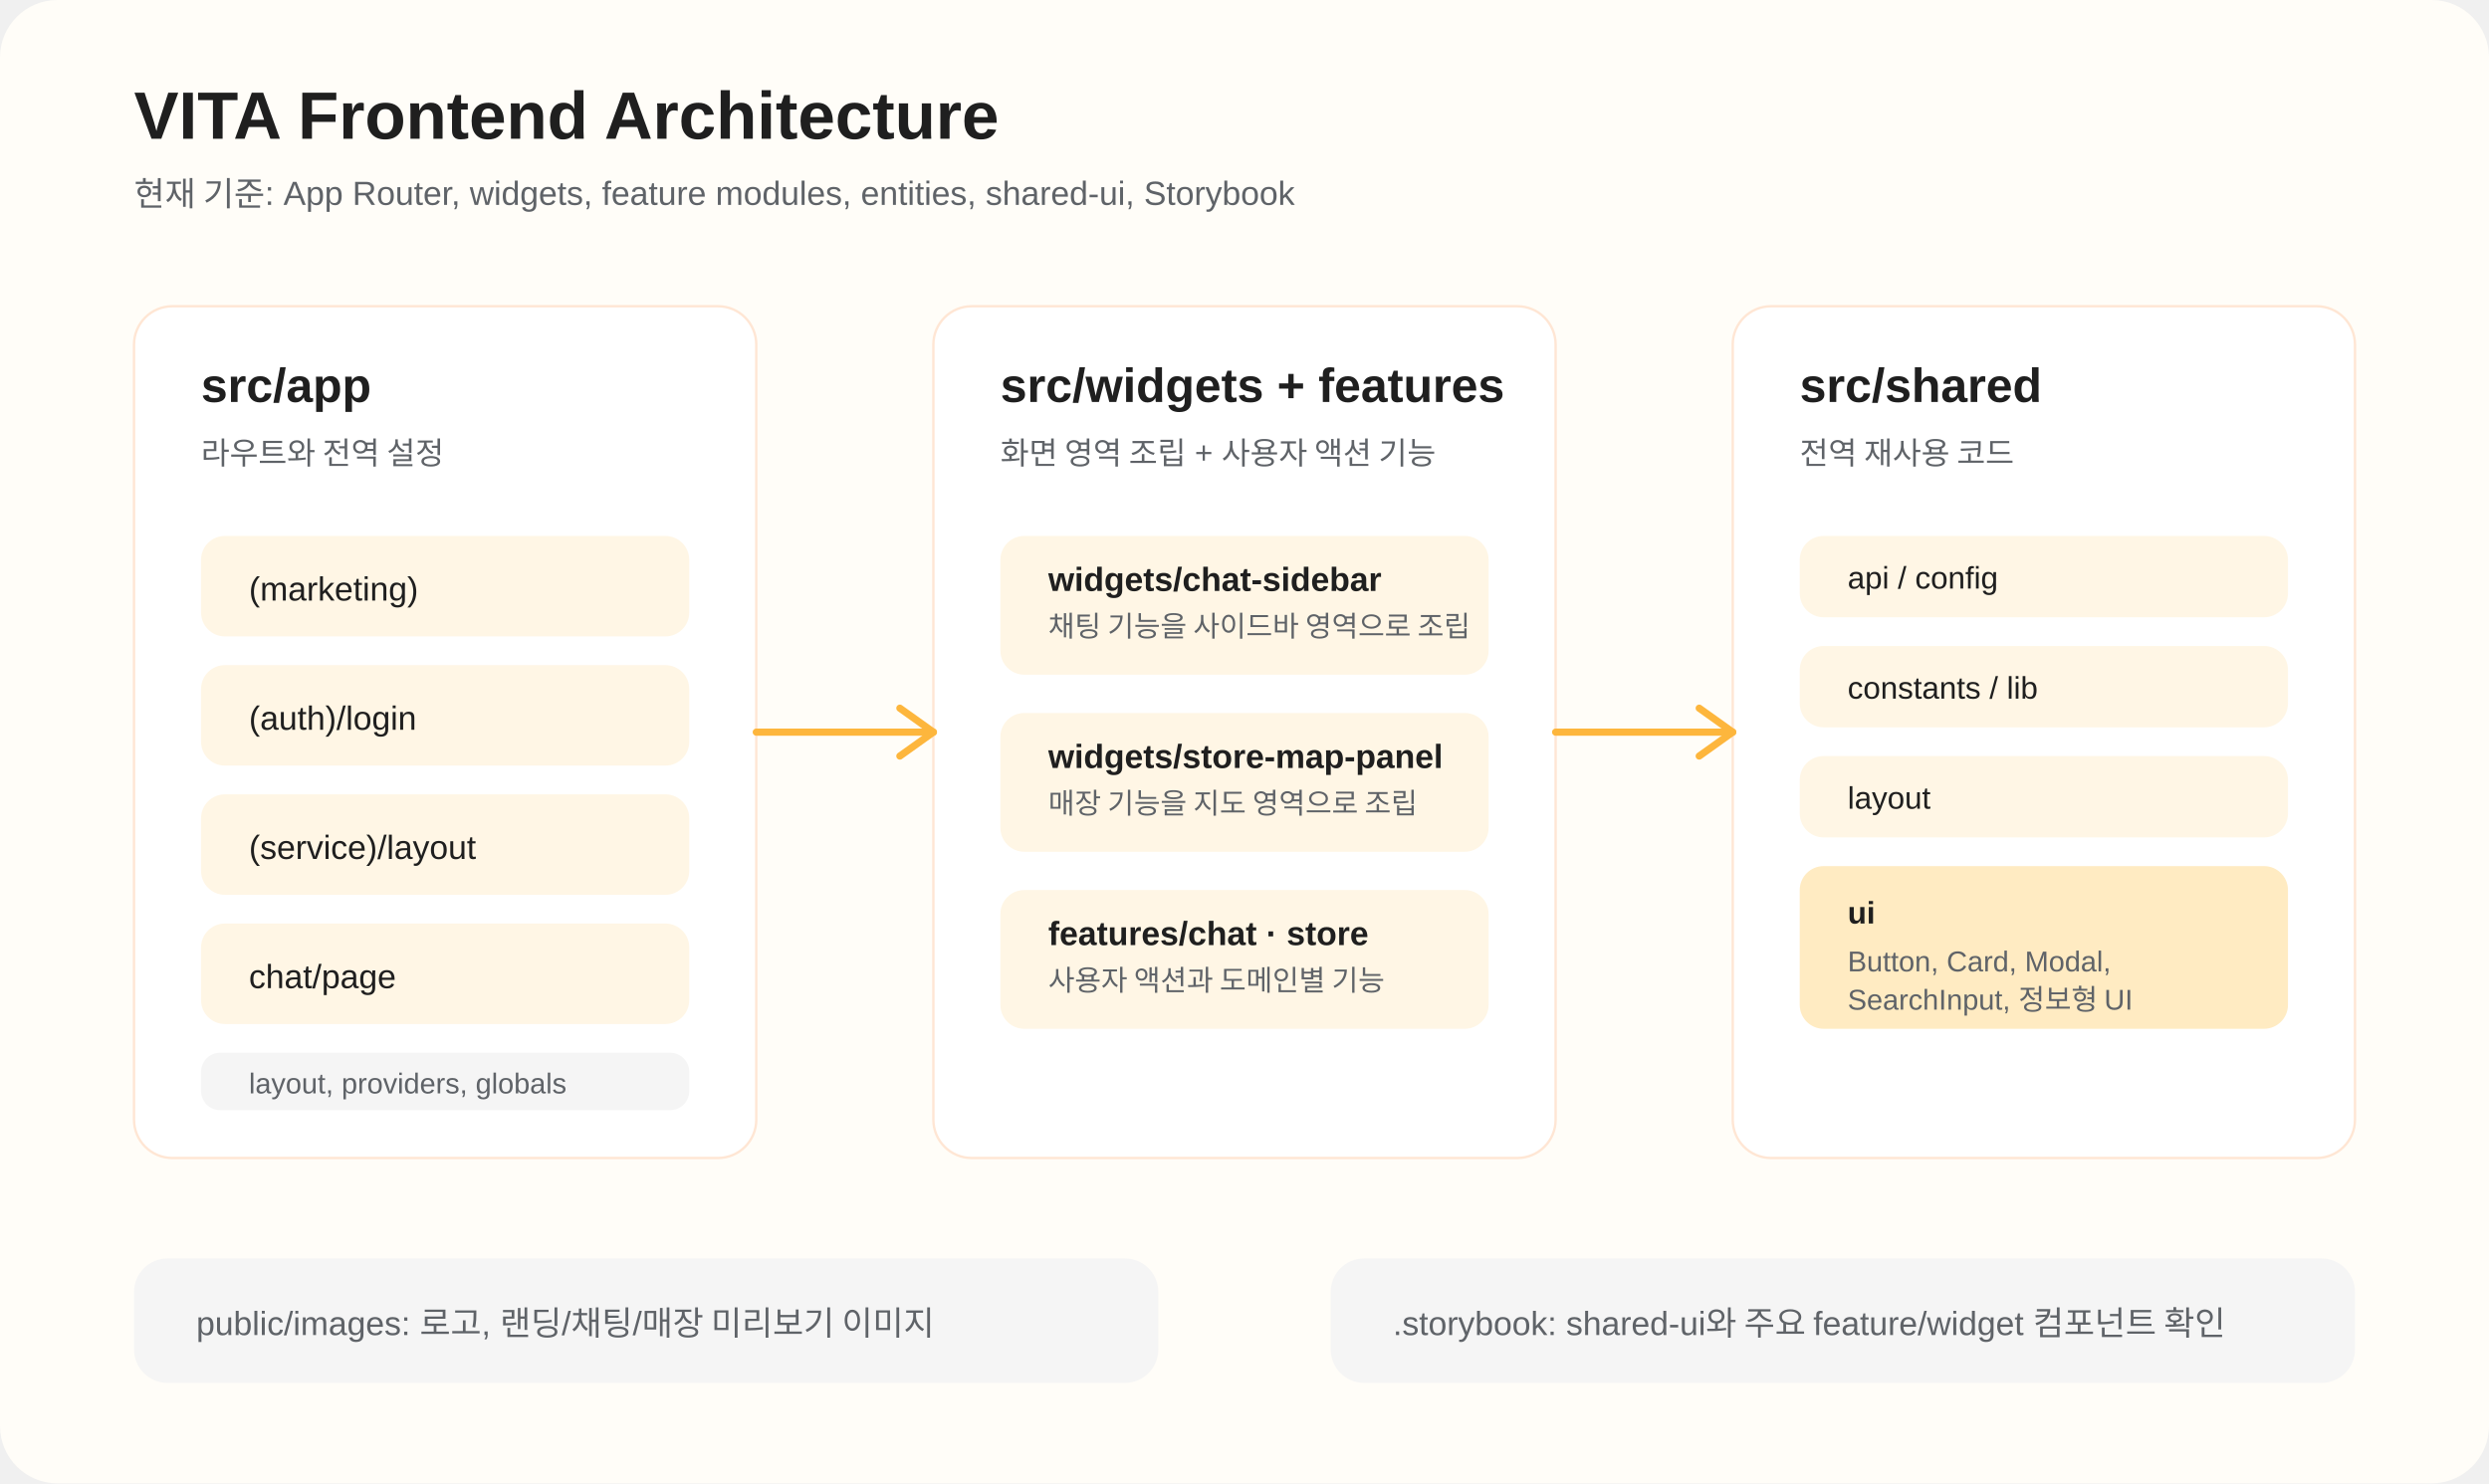
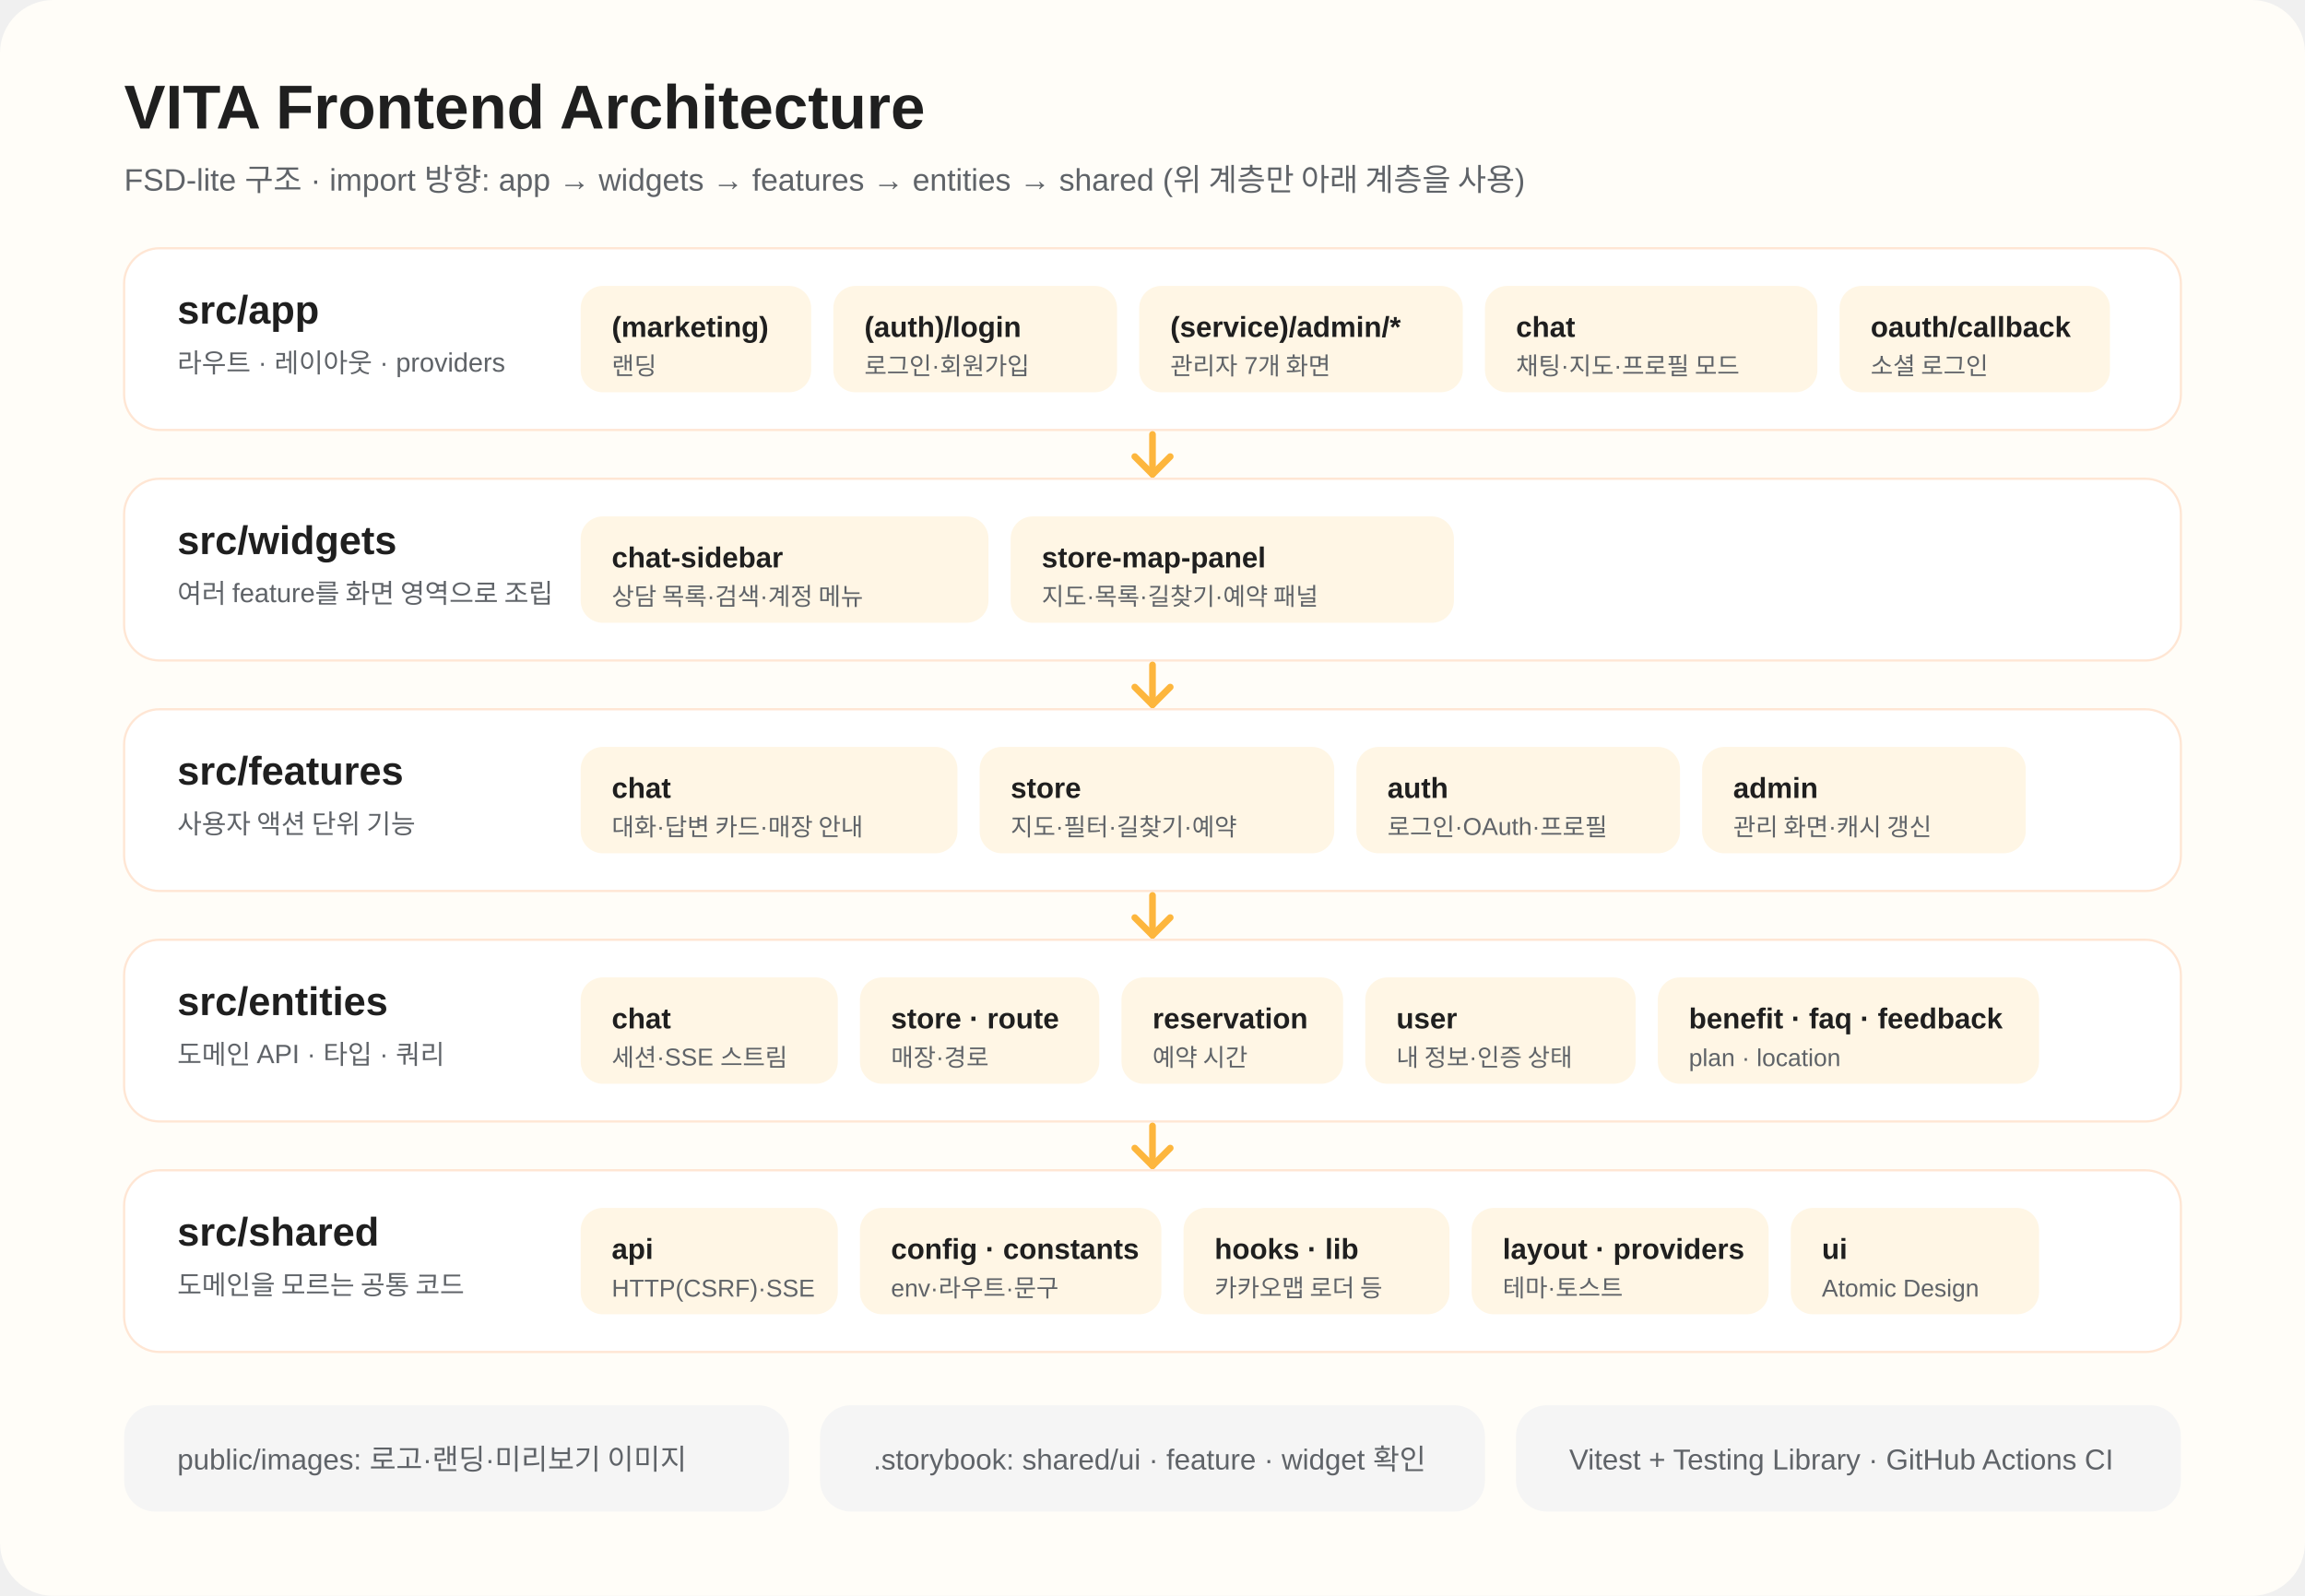
- <svg xmlns="http://www.w3.org/2000/svg" width="1040" height="620" viewBox="0 0 1040 620" fill="none" role="img" aria-labelledby="title desc">
-   <rect width="1040" height="620" rx="24" fill="#FFFDF8" />
+ <svg xmlns="http://www.w3.org/2000/svg" width="1040" height="720" viewBox="0 0 1040 720" fill="none" role="img" aria-labelledby="title desc">
+   <rect width="1040" height="720" rx="24" fill="#FFFDF8" />
  <text x="56" y="58" fill="#1F1F1F" font-family="Arial, sans-serif" font-size="28" font-weight="700">VITA Frontend Architecture</text>
-   <text x="56" y="86" fill="#5F6368" font-family="Arial, sans-serif" font-size="14">현재 기준: App Router, widgets, feature modules, entities, shared-ui, Storybook</text>
-   <rect x="56" y="128" width="260" height="356" rx="16" fill="#FFFFFF" stroke="#FFE6D4" />
-   <text x="84" y="168" fill="#1F1F1F" font-family="Arial, sans-serif" font-size="20" font-weight="700">src/app</text>
-   <text x="84" y="194" fill="#5F6368" font-family="Arial, sans-serif" font-size="13">라우트와 전역 설정</text>
-   <rect x="84" y="224" width="204" height="42" rx="10" fill="#FFF6E5" />
-   <text x="104" y="251" fill="#1F1F1F" font-family="Arial, sans-serif" font-size="14">(marketing)</text>
-   <rect x="84" y="278" width="204" height="42" rx="10" fill="#FFF6E5" />
-   <text x="104" y="305" fill="#1F1F1F" font-family="Arial, sans-serif" font-size="14">(auth)/login</text>
-   <rect x="84" y="332" width="204" height="42" rx="10" fill="#FFF6E5" />
-   <text x="104" y="359" fill="#1F1F1F" font-family="Arial, sans-serif" font-size="14">(service)/layout</text>
-   <rect x="84" y="386" width="204" height="42" rx="10" fill="#FFF6E5" />
-   <text x="104" y="413" fill="#1F1F1F" font-family="Arial, sans-serif" font-size="14">chat/page</text>
-   <rect x="84" y="440" width="204" height="24" rx="8" fill="#F5F5F5" />
-   <text x="104" y="457" fill="#5F6368" font-family="Arial, sans-serif" font-size="12">layout, providers, globals</text>
-   <rect x="390" y="128" width="260" height="356" rx="16" fill="#FFFFFF" stroke="#FFE6D4" />
-   <text x="418" y="168" fill="#1F1F1F" font-family="Arial, sans-serif" font-size="20" font-weight="700">src/widgets + features</text>
-   <text x="418" y="194" fill="#5F6368" font-family="Arial, sans-serif" font-size="13">화면 영역 조립 + 사용자 액션 기능</text>
-   <rect x="418" y="224" width="204" height="58" rx="10" fill="#FFF6E5" />
-   <text x="438" y="247" fill="#1F1F1F" font-family="Arial, sans-serif" font-size="14" font-weight="700">widgets/chat-sidebar</text>
-   <text x="438" y="266" fill="#5F6368" font-family="Arial, sans-serif" font-size="12">채팅 기능을 사이드바 영역으로 조립</text>
-   <rect x="418" y="298" width="204" height="58" rx="10" fill="#FFF6E5" />
-   <text x="438" y="321" fill="#1F1F1F" font-family="Arial, sans-serif" font-size="14" font-weight="700">widgets/store-map-panel</text>
-   <text x="438" y="340" fill="#5F6368" font-family="Arial, sans-serif" font-size="12">매장 기능을 지도 영역으로 조립</text>
-   <rect x="418" y="372" width="204" height="58" rx="10" fill="#FFF6E5" />
-   <text x="438" y="395" fill="#1F1F1F" font-family="Arial, sans-serif" font-size="14" font-weight="700">features/chat · store</text>
-   <text x="438" y="414" fill="#5F6368" font-family="Arial, sans-serif" font-size="12">사용자 액션과 도메인별 기능</text>
-   <rect x="724" y="128" width="260" height="356" rx="16" fill="#FFFFFF" stroke="#FFE6D4" />
-   <text x="752" y="168" fill="#1F1F1F" font-family="Arial, sans-serif" font-size="20" font-weight="700">src/shared</text>
-   <text x="752" y="194" fill="#5F6368" font-family="Arial, sans-serif" font-size="13">전역 재사용 코드</text>
-   <rect x="752" y="224" width="204" height="34" rx="10" fill="#FFF6E5" />
-   <text x="772" y="246" fill="#1F1F1F" font-family="Arial, sans-serif" font-size="13">api / config</text>
-   <rect x="752" y="270" width="204" height="34" rx="10" fill="#FFF6E5" />
-   <text x="772" y="292" fill="#1F1F1F" font-family="Arial, sans-serif" font-size="13">constants / lib</text>
-   <rect x="752" y="316" width="204" height="34" rx="10" fill="#FFF6E5" />
-   <text x="772" y="338" fill="#1F1F1F" font-family="Arial, sans-serif" font-size="13">layout</text>
-   <rect x="752" y="362" width="204" height="68" rx="10" fill="#FFEBC2" />
-   <text x="772" y="386" fill="#1F1F1F" font-family="Arial, sans-serif" font-size="13" font-weight="700">ui</text>
-   <text x="772" y="406" fill="#5F6368" font-family="Arial, sans-serif" font-size="12">Button, Card, Modal,</text>
-   <text x="772" y="422" fill="#5F6368" font-family="Arial, sans-serif" font-size="12">SearchInput, 정보형 UI</text>
-   <path d="M316 306H390" stroke="#FDB63D" stroke-width="3" stroke-linecap="round" />
-   <path d="M376 296L390 306L376 316" stroke="#FDB63D" stroke-width="3" stroke-linecap="round" stroke-linejoin="round" />
-   <path d="M650 306H724" stroke="#FDB63D" stroke-width="3" stroke-linecap="round" />
-   <path d="M710 296L724 306L710 316" stroke="#FDB63D" stroke-width="3" stroke-linecap="round" stroke-linejoin="round" />
-   <rect x="56" y="526" width="428" height="52" rx="14" fill="#F5F5F5" />
-   <text x="82" y="558" fill="#5F6368" font-family="Arial, sans-serif" font-size="14">public/images: 로고, 랜딩/채팅/매장 미리보기 이미지</text>
-   <rect x="556" y="526" width="428" height="52" rx="14" fill="#F5F5F5" />
-   <text x="582" y="558" fill="#5F6368" font-family="Arial, sans-serif" font-size="14">.storybook: shared-ui와 주요 feature/widget 컴포넌트 확인</text>
+   <text x="56" y="86" fill="#5F6368" font-family="Arial, sans-serif" font-size="14">FSD-lite 구조 · import 방향: app → widgets → features → entities → shared (위 계층만 아래 계층을 사용)</text>
+   <rect x="56" y="112" width="928" height="82" rx="16" fill="#FFFFFF" stroke="#FFE6D4" />
+   <text x="80" y="146" fill="#1F1F1F" font-family="Arial, sans-serif" font-size="18" font-weight="700">src/app</text>
+   <text x="80" y="168" fill="#5F6368" font-family="Arial, sans-serif" font-size="12">라우트 · 레이아웃 · providers</text>
+   <rect x="262" y="129" width="104" height="48" rx="10" fill="#FFF6E5" />
+   <text x="276" y="152" fill="#1F1F1F" font-family="Arial, sans-serif" font-size="13" font-weight="700">(marketing)</text>
+   <text x="276" y="169" fill="#5F6368" font-family="Arial, sans-serif" font-size="11">랜딩</text>
+   <rect x="376" y="129" width="128" height="48" rx="10" fill="#FFF6E5" />
+   <text x="390" y="152" fill="#1F1F1F" font-family="Arial, sans-serif" font-size="13" font-weight="700">(auth)/login</text>
+   <text x="390" y="169" fill="#5F6368" font-family="Arial, sans-serif" font-size="11">로그인·회원가입</text>
+   <rect x="514" y="129" width="146" height="48" rx="10" fill="#FFF6E5" />
+   <text x="528" y="152" fill="#1F1F1F" font-family="Arial, sans-serif" font-size="13" font-weight="700">(service)/admin/*</text>
+   <text x="528" y="169" fill="#5F6368" font-family="Arial, sans-serif" font-size="11">관리자 7개 화면</text>
+   <rect x="670" y="129" width="150" height="48" rx="10" fill="#FFF6E5" />
+   <text x="684" y="152" fill="#1F1F1F" font-family="Arial, sans-serif" font-size="13" font-weight="700">chat</text>
+   <text x="684" y="169" fill="#5F6368" font-family="Arial, sans-serif" font-size="11">채팅·지도·프로필 모드</text>
+   <rect x="830" y="129" width="122" height="48" rx="10" fill="#FFF6E5" />
+   <text x="844" y="152" fill="#1F1F1F" font-family="Arial, sans-serif" font-size="13" font-weight="700">oauth/callback</text>
+   <text x="844" y="169" fill="#5F6368" font-family="Arial, sans-serif" font-size="11">소셜 로그인</text>
+   <path d="M520 196V214" stroke="#FDB63D" stroke-width="3" stroke-linecap="round" />
+   <path d="M512 206L520 214L528 206" stroke="#FDB63D" stroke-width="3" stroke-linecap="round" stroke-linejoin="round" />
+   <rect x="56" y="216" width="928" height="82" rx="16" fill="#FFFFFF" stroke="#FFE6D4" />
+   <text x="80" y="250" fill="#1F1F1F" font-family="Arial, sans-serif" font-size="18" font-weight="700">src/widgets</text>
+   <text x="80" y="272" fill="#5F6368" font-family="Arial, sans-serif" font-size="12">여러 feature를 화면 영역으로 조립</text>
+   <rect x="262" y="233" width="184" height="48" rx="10" fill="#FFF6E5" />
+   <text x="276" y="256" fill="#1F1F1F" font-family="Arial, sans-serif" font-size="13" font-weight="700">chat-sidebar</text>
+   <text x="276" y="273" fill="#5F6368" font-family="Arial, sans-serif" font-size="11">상담 목록·검색·계정 메뉴</text>
+   <rect x="456" y="233" width="200" height="48" rx="10" fill="#FFF6E5" />
+   <text x="470" y="256" fill="#1F1F1F" font-family="Arial, sans-serif" font-size="13" font-weight="700">store-map-panel</text>
+   <text x="470" y="273" fill="#5F6368" font-family="Arial, sans-serif" font-size="11">지도·목록·길찾기·예약 패널</text>
+   <path d="M520 300V318" stroke="#FDB63D" stroke-width="3" stroke-linecap="round" />
+   <path d="M512 310L520 318L528 310" stroke="#FDB63D" stroke-width="3" stroke-linecap="round" stroke-linejoin="round" />
+   <rect x="56" y="320" width="928" height="82" rx="16" fill="#FFFFFF" stroke="#FFE6D4" />
+   <text x="80" y="354" fill="#1F1F1F" font-family="Arial, sans-serif" font-size="18" font-weight="700">src/features</text>
+   <text x="80" y="376" fill="#5F6368" font-family="Arial, sans-serif" font-size="12">사용자 액션 단위 기능</text>
+   <rect x="262" y="337" width="170" height="48" rx="10" fill="#FFF6E5" />
+   <text x="276" y="360" fill="#1F1F1F" font-family="Arial, sans-serif" font-size="13" font-weight="700">chat</text>
+   <text x="276" y="377" fill="#5F6368" font-family="Arial, sans-serif" font-size="11">대화·답변 카드·매장 안내</text>
+   <rect x="442" y="337" width="160" height="48" rx="10" fill="#FFF6E5" />
+   <text x="456" y="360" fill="#1F1F1F" font-family="Arial, sans-serif" font-size="13" font-weight="700">store</text>
+   <text x="456" y="377" fill="#5F6368" font-family="Arial, sans-serif" font-size="11">지도·필터·길찾기·예약</text>
+   <rect x="612" y="337" width="146" height="48" rx="10" fill="#FFF6E5" />
+   <text x="626" y="360" fill="#1F1F1F" font-family="Arial, sans-serif" font-size="13" font-weight="700">auth</text>
+   <text x="626" y="377" fill="#5F6368" font-family="Arial, sans-serif" font-size="11">로그인·OAuth·프로필</text>
+   <rect x="768" y="337" width="146" height="48" rx="10" fill="#FFF6E5" />
+   <text x="782" y="360" fill="#1F1F1F" font-family="Arial, sans-serif" font-size="13" font-weight="700">admin</text>
+   <text x="782" y="377" fill="#5F6368" font-family="Arial, sans-serif" font-size="11">관리 화면·캐시 갱신</text>
+   <path d="M520 404V422" stroke="#FDB63D" stroke-width="3" stroke-linecap="round" />
+   <path d="M512 414L520 422L528 414" stroke="#FDB63D" stroke-width="3" stroke-linecap="round" stroke-linejoin="round" />
+   <rect x="56" y="424" width="928" height="82" rx="16" fill="#FFFFFF" stroke="#FFE6D4" />
+   <text x="80" y="458" fill="#1F1F1F" font-family="Arial, sans-serif" font-size="18" font-weight="700">src/entities</text>
+   <text x="80" y="480" fill="#5F6368" font-family="Arial, sans-serif" font-size="12">도메인 API · 타입 · 쿼리</text>
+   <rect x="262" y="441" width="116" height="48" rx="10" fill="#FFF6E5" />
+   <text x="276" y="464" fill="#1F1F1F" font-family="Arial, sans-serif" font-size="13" font-weight="700">chat</text>
+   <text x="276" y="481" fill="#5F6368" font-family="Arial, sans-serif" font-size="11">세션·SSE 스트림</text>
+   <rect x="388" y="441" width="108" height="48" rx="10" fill="#FFF6E5" />
+   <text x="402" y="464" fill="#1F1F1F" font-family="Arial, sans-serif" font-size="13" font-weight="700">store · route</text>
+   <text x="402" y="481" fill="#5F6368" font-family="Arial, sans-serif" font-size="11">매장·경로</text>
+   <rect x="506" y="441" width="100" height="48" rx="10" fill="#FFF6E5" />
+   <text x="520" y="464" fill="#1F1F1F" font-family="Arial, sans-serif" font-size="13" font-weight="700">reservation</text>
+   <text x="520" y="481" fill="#5F6368" font-family="Arial, sans-serif" font-size="11">예약 시간</text>
+   <rect x="616" y="441" width="122" height="48" rx="10" fill="#FFF6E5" />
+   <text x="630" y="464" fill="#1F1F1F" font-family="Arial, sans-serif" font-size="13" font-weight="700">user</text>
+   <text x="630" y="481" fill="#5F6368" font-family="Arial, sans-serif" font-size="11">내 정보·인증 상태</text>
+   <rect x="748" y="441" width="172" height="48" rx="10" fill="#FFF6E5" />
+   <text x="762" y="464" fill="#1F1F1F" font-family="Arial, sans-serif" font-size="13" font-weight="700">benefit · faq · feedback</text>
+   <text x="762" y="481" fill="#5F6368" font-family="Arial, sans-serif" font-size="11">plan · location</text>
+   <path d="M520 508V526" stroke="#FDB63D" stroke-width="3" stroke-linecap="round" />
+   <path d="M512 518L520 526L528 518" stroke="#FDB63D" stroke-width="3" stroke-linecap="round" stroke-linejoin="round" />
+   <rect x="56" y="528" width="928" height="82" rx="16" fill="#FFFFFF" stroke="#FFE6D4" />
+   <text x="80" y="562" fill="#1F1F1F" font-family="Arial, sans-serif" font-size="18" font-weight="700">src/shared</text>
+   <text x="80" y="584" fill="#5F6368" font-family="Arial, sans-serif" font-size="12">도메인을 모르는 공통 코드</text>
+   <rect x="262" y="545" width="116" height="48" rx="10" fill="#FFF6E5" />
+   <text x="276" y="568" fill="#1F1F1F" font-family="Arial, sans-serif" font-size="13" font-weight="700">api</text>
+   <text x="276" y="585" fill="#5F6368" font-family="Arial, sans-serif" font-size="11">HTTP(CSRF)·SSE</text>
+   <rect x="388" y="545" width="136" height="48" rx="10" fill="#FFF6E5" />
+   <text x="402" y="568" fill="#1F1F1F" font-family="Arial, sans-serif" font-size="13" font-weight="700">config · constants</text>
+   <text x="402" y="585" fill="#5F6368" font-family="Arial, sans-serif" font-size="11">env·라우트·문구</text>
+   <rect x="534" y="545" width="120" height="48" rx="10" fill="#FFF6E5" />
+   <text x="548" y="568" fill="#1F1F1F" font-family="Arial, sans-serif" font-size="13" font-weight="700">hooks · lib</text>
+   <text x="548" y="585" fill="#5F6368" font-family="Arial, sans-serif" font-size="11">카카오맵 로더 등</text>
+   <rect x="664" y="545" width="134" height="48" rx="10" fill="#FFF6E5" />
+   <text x="678" y="568" fill="#1F1F1F" font-family="Arial, sans-serif" font-size="13" font-weight="700">layout · providers</text>
+   <text x="678" y="585" fill="#5F6368" font-family="Arial, sans-serif" font-size="11">테마·토스트</text>
+   <rect x="808" y="545" width="112" height="48" rx="10" fill="#FFF6E5" />
+   <text x="822" y="568" fill="#1F1F1F" font-family="Arial, sans-serif" font-size="13" font-weight="700">ui</text>
+   <text x="822" y="585" fill="#5F6368" font-family="Arial, sans-serif" font-size="11">Atomic Design</text>
+   <rect x="56" y="634" width="300" height="48" rx="14" fill="#F5F5F5" />
+   <text x="80" y="663" fill="#5F6368" font-family="Arial, sans-serif" font-size="13">public/images: 로고·랜딩·미리보기 이미지</text>
+   <rect x="370" y="634" width="300" height="48" rx="14" fill="#F5F5F5" />
+   <text x="394" y="663" fill="#5F6368" font-family="Arial, sans-serif" font-size="13">.storybook: shared/ui · feature · widget 확인</text>
+   <rect x="684" y="634" width="300" height="48" rx="14" fill="#F5F5F5" />
+   <text x="708" y="663" fill="#5F6368" font-family="Arial, sans-serif" font-size="13">Vitest + Testing Library · GitHub Actions CI</text>
</svg>
